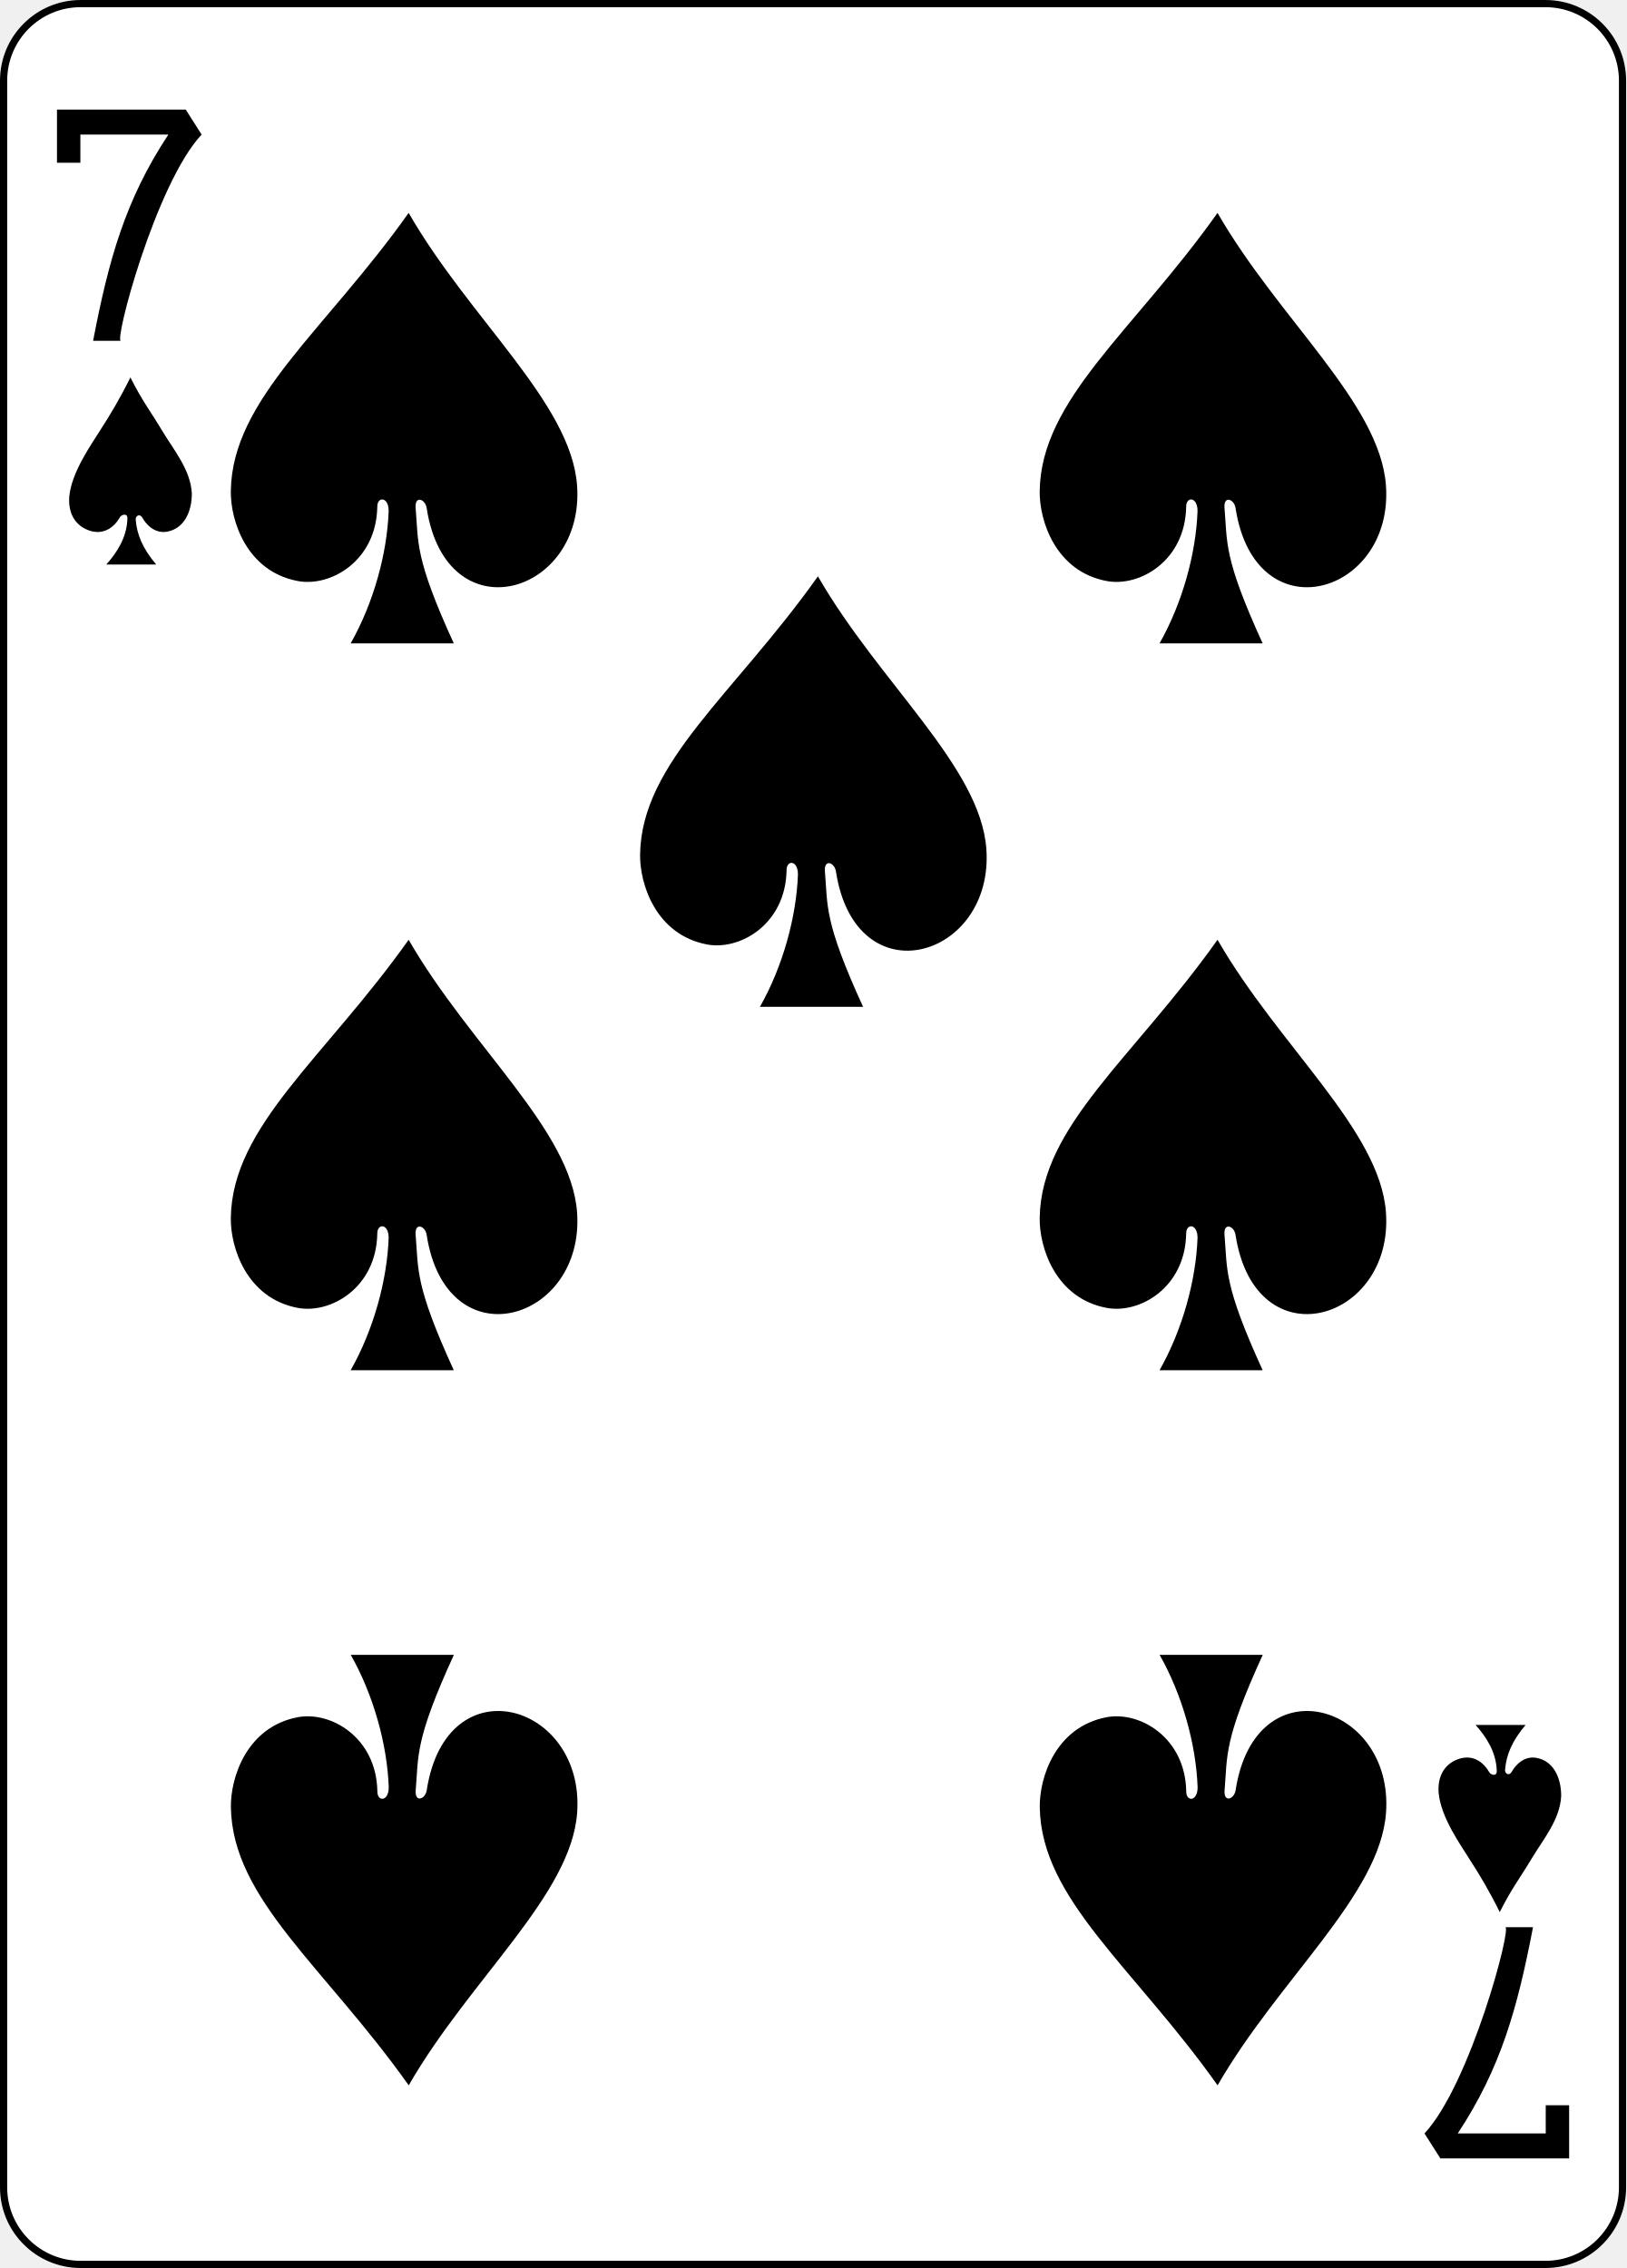
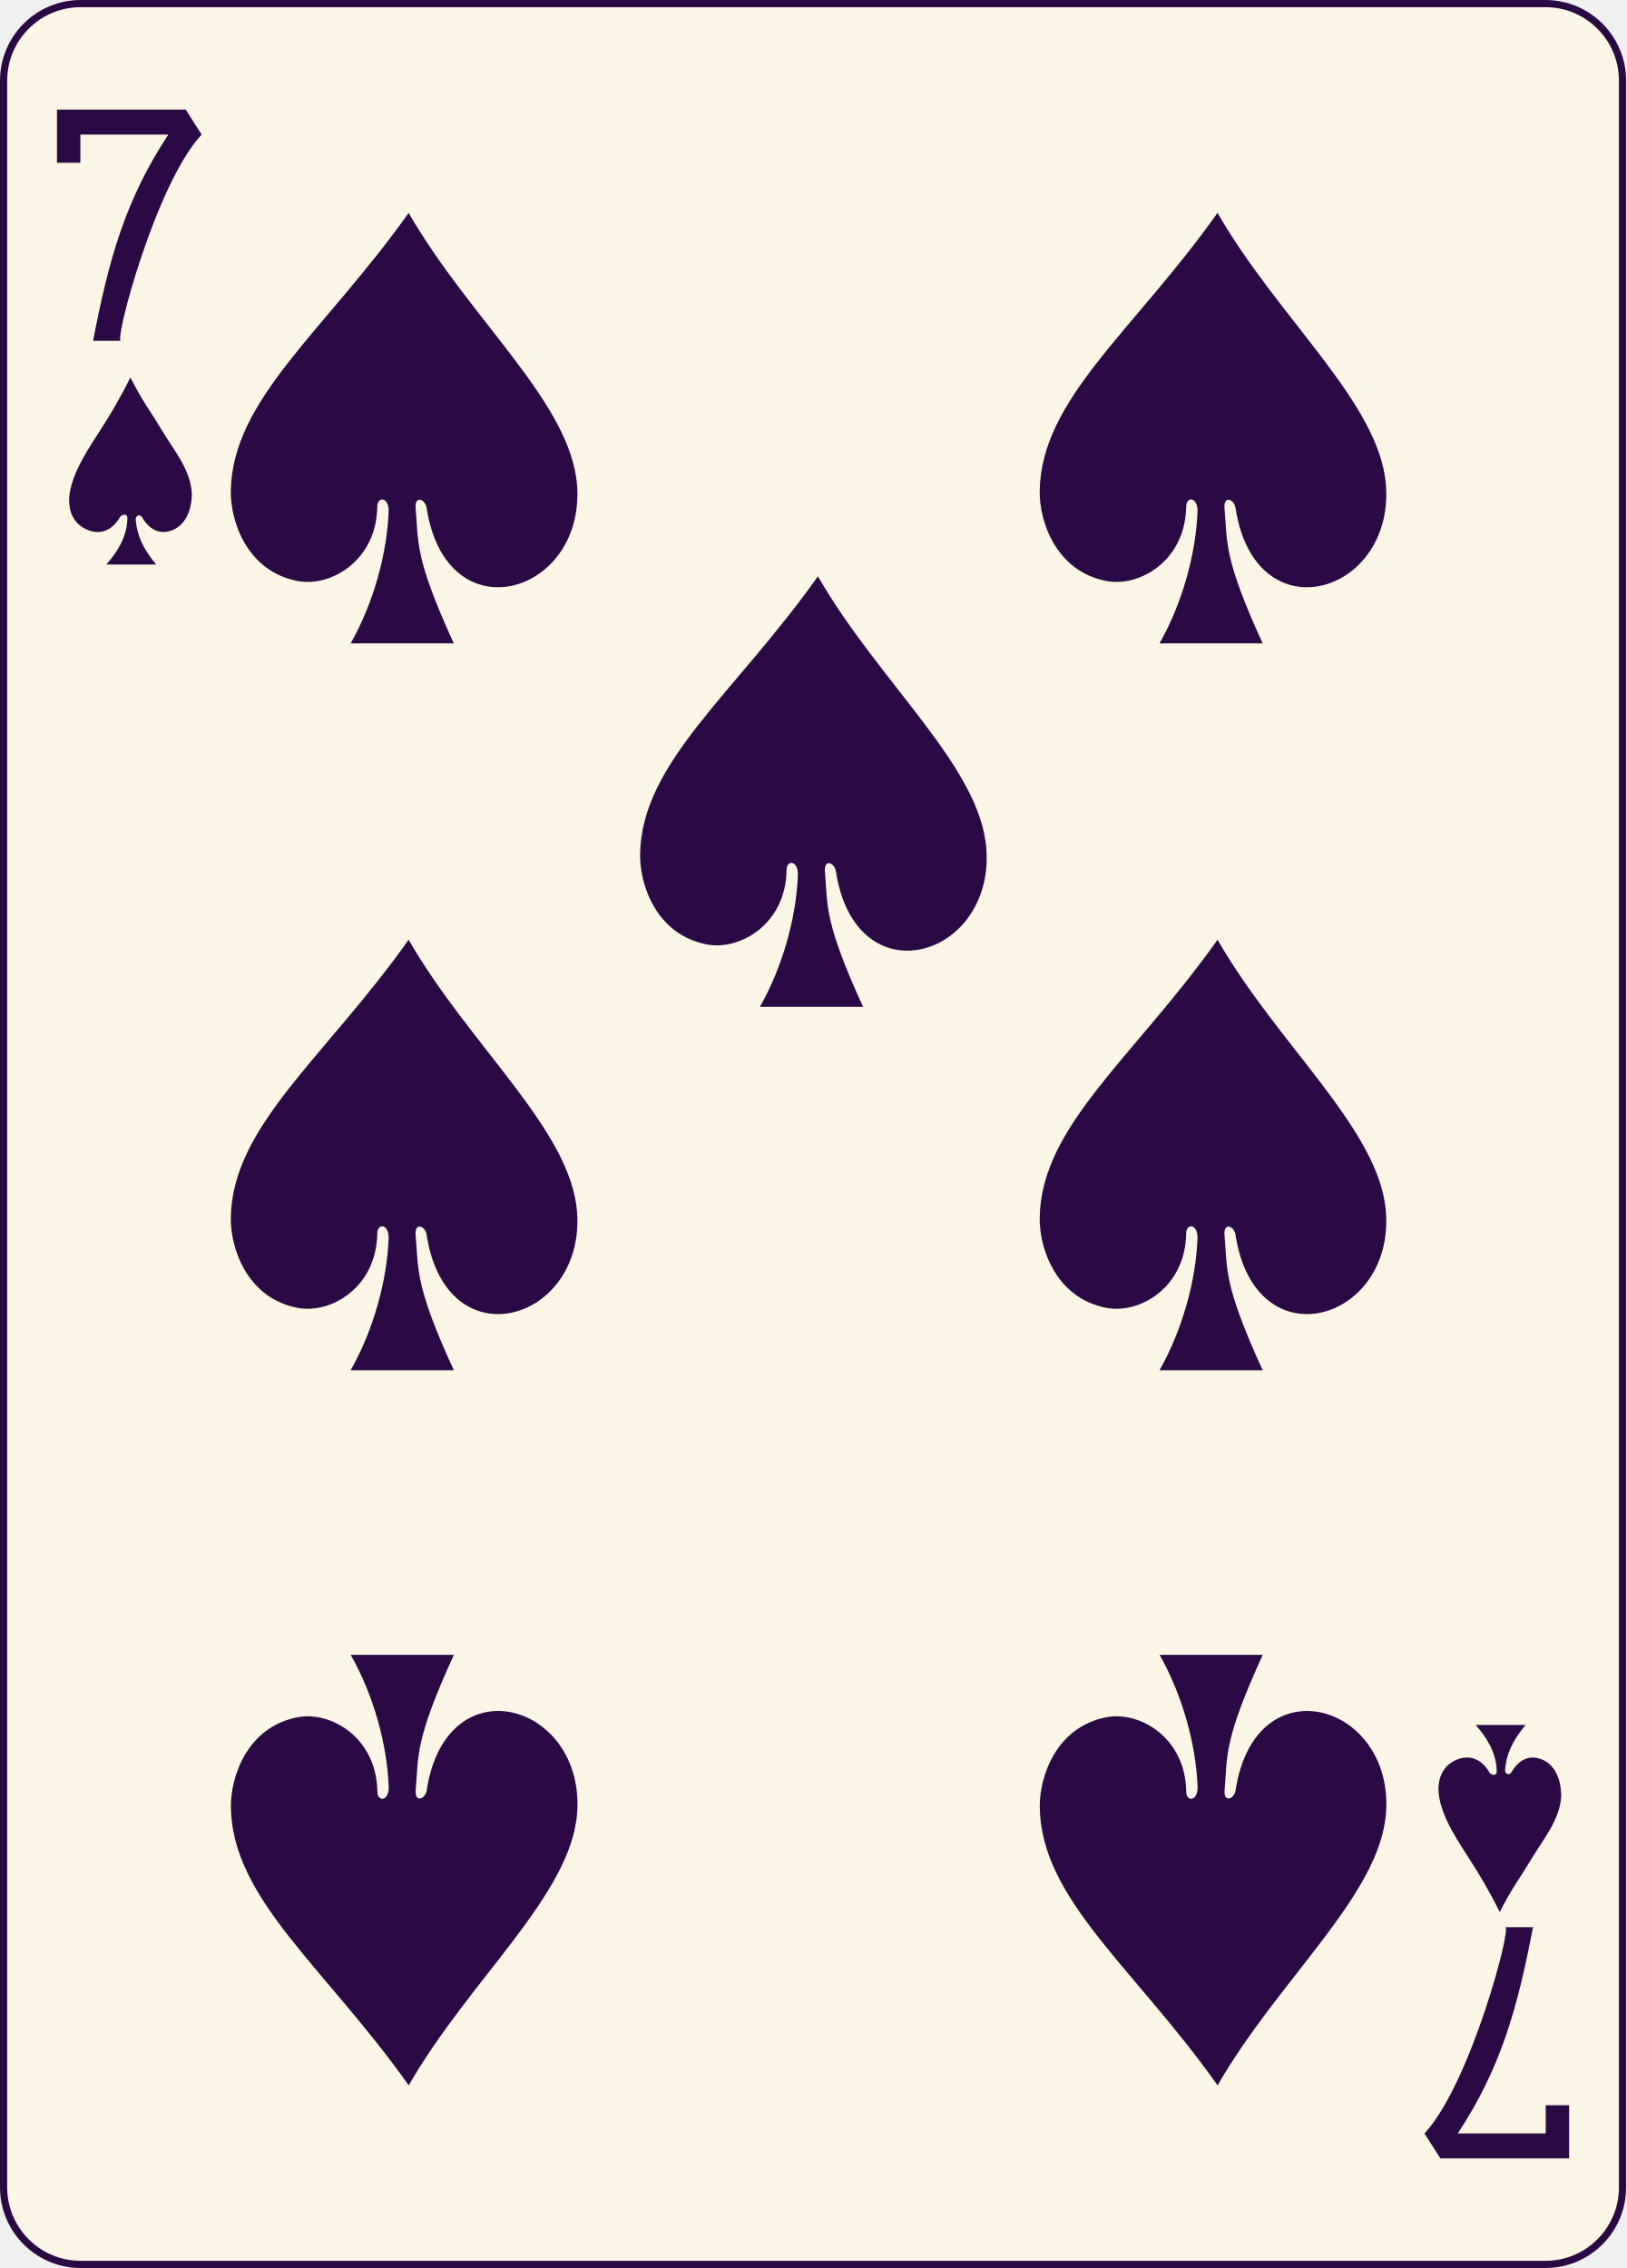
<svg xmlns="http://www.w3.org/2000/svg" width="224.218" height="312.801" id="svg4423" version="1.1">
  <defs id="defs4425" />
  <g id="layer1" transform="translate(-259.9381,-369.7806)">
    <g transform="translate(-714.3115,-219.6759)" id="g3643" style="display:inline">
      <g id="g8156">
        <g id="g8853-3" style="display:inline" transform="translate(-5059.956,3024.952)">
-           <rect ry="10.63" rx="10.63" style="display:inline;fill:#ffffff;fill-opacity:1;stroke:#000000;stroke-width:0.99;stroke-miterlimit:3.8;stroke-dasharray:none;stroke-opacity:1" id="rect6359-6" width="223.228" height="311.811" x="6034.701" y="-2435" />
+           <rect ry="10.63" rx="10.63" style="display:inline;fill:#FAF5E4;fill-opacity:1;stroke:#2A0944;stroke-width:0.99;stroke-miterlimit:3.8;stroke-dasharray:none;stroke-opacity:1" id="rect6359-6" width="223.228" height="311.811" x="6034.701" y="-2435" />
          <g id="g8660-1" transform="matrix(0.3010621,0,0,0.3010621,5449.582,-1980.882)">
-             <path style="display:inline;fill:#000000;fill-opacity:1" d="m 1984.51,-1353.898 c 7.082,-36.836 14.645,-64.473 34.478,-94.491 l -40.306,0 0,12.921 -10.714,0 0,-24.35 58.972,0 7.269,11.429 c -21.064,22.576 -40.351,95.556 -36.934,94.491 z" id="path7110-5" />
-             <path id="path7126-4" d="m 2643.988,-627.171 c -7.082,36.836 -14.645,64.473 -34.478,94.491 l 40.306,0 0,-12.921 10.714,0 0,24.35 -58.972,0 -7.269,-11.429 c 21.064,-22.576 40.351,-95.556 36.934,-94.491 z" style="display:inline;fill:#000000;fill-opacity:1" />
+             <path style="display:inline;fill:#2A0944;fill-opacity:1" d="m 1984.51,-1353.898 c 7.082,-36.836 14.645,-64.473 34.478,-94.491 l -40.306,0 0,12.921 -10.714,0 0,-24.35 58.972,0 7.269,11.429 c -21.064,22.576 -40.351,95.556 -36.934,94.491 z" id="path7110-5" />
+             <path id="path7126-4" d="m 2643.988,-627.171 c -7.082,36.836 -14.645,64.473 -34.478,94.491 l 40.306,0 0,-12.921 10.714,0 0,24.35 -58.972,0 -7.269,-11.429 c 21.064,-22.576 40.351,-95.556 36.934,-94.491 z" style="display:inline;fill:#2A0944;fill-opacity:1" />
          </g>
        </g>
      </g>
-       <path id="path3212" d="m 1027.841,659.956 c 0.015,-2.026 -1.587,-2.064 -1.569,-0.586 -0.134,7.429 -6.417,11.086 -10.981,10.219 -7.036,-1.338 -9.282,-8.322 -9.215,-12.435 0.207,-12.696 12.988,-22.058 24.52,-38.335 8.45,14.691 22.397,26.23 23.223,37.586 1.098,15.098 -18.009,20.73 -20.737,3.133 -0.176,-1.243 -1.64,-1.801 -1.526,-0.065 0.414,4.823 -0.175,6.831 5.266,18.719 l -14.222,0 c 3.15,-5.555 5.025,-12.375 5.24,-18.236 z" style="display:inline;fill:#000000;fill-opacity:1" />
-       <path id="path3214" d="m 1139.374,659.956 c 0.015,-2.026 -1.587,-2.064 -1.569,-0.586 -0.134,7.429 -6.417,11.086 -10.981,10.219 -7.036,-1.338 -9.282,-8.322 -9.215,-12.435 0.207,-12.696 12.988,-22.058 24.52,-38.335 8.45,14.691 22.397,26.23 23.223,37.586 1.098,15.098 -18.009,20.73 -20.737,3.133 -0.176,-1.243 -1.64,-1.801 -1.526,-0.065 0.414,4.823 -0.175,6.831 5.266,18.719 l -14.222,0 c 3.15,-5.555 5.025,-12.375 5.24,-18.236 z" style="display:inline;fill:#000000;fill-opacity:1" />
-       <path id="path3216" d="m 1084.275,710.08 c 0.015,-2.026 -1.587,-2.064 -1.569,-0.586 -0.134,7.429 -6.417,11.086 -10.981,10.219 -7.036,-1.338 -9.282,-8.322 -9.215,-12.435 0.207,-12.696 12.988,-22.058 24.52,-38.335 8.45,14.691 22.397,26.23 23.223,37.586 1.098,15.098 -18.009,20.73 -20.737,3.133 -0.176,-1.243 -1.64,-1.801 -1.526,-0.065 0.414,4.823 -0.175,6.831 5.266,18.719 l -14.222,0 c 3.15,-5.555 5.025,-12.375 5.24,-18.236 z" style="display:inline;fill:#000000;fill-opacity:1" />
-       <path id="path3218" d="m 1139.374,760.204 c 0.015,-2.026 -1.587,-2.064 -1.569,-0.586 -0.134,7.429 -6.417,11.086 -10.981,10.219 -7.036,-1.338 -9.282,-8.322 -9.215,-12.435 0.207,-12.696 12.988,-22.058 24.52,-38.335 8.45,14.691 22.397,26.23 23.223,37.586 1.098,15.098 -18.009,20.73 -20.737,3.133 -0.176,-1.243 -1.64,-1.801 -1.526,-0.065 0.414,4.823 -0.175,6.831 5.266,18.719 l -14.222,0 c 3.15,-5.555 5.025,-12.375 5.24,-18.236 z" style="display:inline;fill:#000000;fill-opacity:1" />
-       <path id="path3220" d="m 1027.841,760.204 c 0.015,-2.026 -1.587,-2.064 -1.569,-0.586 -0.134,7.429 -6.417,11.086 -10.981,10.219 -7.036,-1.338 -9.282,-8.322 -9.215,-12.435 0.207,-12.696 12.988,-22.058 24.52,-38.335 8.45,14.691 22.397,26.23 23.223,37.586 1.098,15.098 -18.009,20.73 -20.737,3.133 -0.176,-1.243 -1.64,-1.801 -1.526,-0.065 0.414,4.823 -0.175,6.831 5.266,18.719 l -14.222,0 c 3.15,-5.555 5.025,-12.375 5.24,-18.236 z" style="display:inline;fill:#000000;fill-opacity:1" />
-       <path id="path3304" d="m 1139.384,835.927 c 0.015,2.026 -1.587,2.064 -1.569,0.586 -0.134,-7.429 -6.417,-11.086 -10.981,-10.219 -7.036,1.338 -9.282,8.322 -9.215,12.435 0.207,12.696 12.988,22.058 24.52,38.335 8.45,-14.691 22.397,-26.23 23.223,-37.586 1.098,-15.098 -18.009,-20.73 -20.737,-3.133 -0.176,1.243 -1.64,1.801 -1.526,0.065 0.414,-4.823 -0.175,-6.831 5.266,-18.719 l -14.222,0 c 3.15,5.555 5.025,12.375 5.24,18.236 z" style="display:inline;fill:#000000;fill-opacity:1" />
-       <path id="path3306" d="m 1027.852,835.927 c 0.015,2.026 -1.587,2.064 -1.569,0.586 -0.134,-7.429 -6.417,-11.086 -10.981,-10.219 -7.036,1.338 -9.282,8.322 -9.215,12.435 0.207,12.696 12.988,22.058 24.52,38.335 8.45,-14.691 22.397,-26.23 23.223,-37.586 1.098,-15.098 -18.009,-20.73 -20.737,-3.133 -0.176,1.243 -1.64,1.801 -1.526,0.065 0.414,-4.823 -0.175,-6.831 5.266,-18.719 l -14.222,0 c 3.15,5.555 5.025,12.375 5.24,18.236 z" style="display:inline;fill:#000000;fill-opacity:1" />
-       <path id="path3324" d="m 991.818,660.968 c 0.01,-0.872 -0.895,-0.465 -1.018,-0.19 -1.163,1.986 -2.865,2.448 -4.548,1.732 -1.667,-0.709 -2.604,-2.28 -2.454,-4.522 0.31,-3.438 3.035,-7.2 4.355,-9.326 1.252,-1.93 2.628,-4.222 4.077,-7.154 1.697,3.363 2.559,4.321 4.405,7.391 1.626,2.704 3.892,5.353 4.067,8.622 0,2.485 -1.046,4.832 -3.399,5.259 -1.331,0.242 -2.579,-0.442 -3.504,-2.037 -0.282,-0.407 -0.849,-0.195 -0.839,0.362 0.165,2.093 0.955,3.983 2.829,6.212 l -6.887,0 c 1.41,-1.576 2.849,-3.704 2.915,-6.349 z" style="display:inline;fill:#000000;fill-opacity:1" />
-       <path style="display:inline;fill:#000000;fill-opacity:1" d="m 1180.633,833.713 c 0.01,0.872 -0.895,0.465 -1.018,0.19 -1.163,-1.986 -2.865,-2.448 -4.548,-1.732 -1.667,0.709 -2.604,2.28 -2.454,4.522 0.31,3.438 3.035,7.2 4.355,9.326 1.252,1.93 2.628,4.222 4.077,7.154 1.697,-3.363 2.559,-4.321 4.405,-7.391 1.626,-2.704 3.893,-5.353 4.067,-8.622 0,-2.485 -1.046,-4.832 -3.399,-5.259 -1.331,-0.242 -2.579,0.442 -3.504,2.037 -0.282,0.407 -0.849,0.195 -0.839,-0.362 0.165,-2.093 0.955,-3.983 2.829,-6.212 l -6.887,0 c 1.41,1.576 2.849,3.704 2.915,6.349 z" id="path3348" />
+       <path id="path3212" d="m 1027.841,659.956 c 0.015,-2.026 -1.587,-2.064 -1.569,-0.586 -0.134,7.429 -6.417,11.086 -10.981,10.219 -7.036,-1.338 -9.282,-8.322 -9.215,-12.435 0.207,-12.696 12.988,-22.058 24.52,-38.335 8.45,14.691 22.397,26.23 23.223,37.586 1.098,15.098 -18.009,20.73 -20.737,3.133 -0.176,-1.243 -1.64,-1.801 -1.526,-0.065 0.414,4.823 -0.175,6.831 5.266,18.719 l -14.222,0 c 3.15,-5.555 5.025,-12.375 5.24,-18.236 z" style="display:inline;fill:#2A0944;fill-opacity:1" />
+       <path id="path3214" d="m 1139.374,659.956 c 0.015,-2.026 -1.587,-2.064 -1.569,-0.586 -0.134,7.429 -6.417,11.086 -10.981,10.219 -7.036,-1.338 -9.282,-8.322 -9.215,-12.435 0.207,-12.696 12.988,-22.058 24.52,-38.335 8.45,14.691 22.397,26.23 23.223,37.586 1.098,15.098 -18.009,20.73 -20.737,3.133 -0.176,-1.243 -1.64,-1.801 -1.526,-0.065 0.414,4.823 -0.175,6.831 5.266,18.719 l -14.222,0 c 3.15,-5.555 5.025,-12.375 5.24,-18.236 z" style="display:inline;fill:#2A0944;fill-opacity:1" />
+       <path id="path3216" d="m 1084.275,710.08 c 0.015,-2.026 -1.587,-2.064 -1.569,-0.586 -0.134,7.429 -6.417,11.086 -10.981,10.219 -7.036,-1.338 -9.282,-8.322 -9.215,-12.435 0.207,-12.696 12.988,-22.058 24.52,-38.335 8.45,14.691 22.397,26.23 23.223,37.586 1.098,15.098 -18.009,20.73 -20.737,3.133 -0.176,-1.243 -1.64,-1.801 -1.526,-0.065 0.414,4.823 -0.175,6.831 5.266,18.719 l -14.222,0 c 3.15,-5.555 5.025,-12.375 5.24,-18.236 z" style="display:inline;fill:#2A0944;fill-opacity:1" />
+       <path id="path3218" d="m 1139.374,760.204 c 0.015,-2.026 -1.587,-2.064 -1.569,-0.586 -0.134,7.429 -6.417,11.086 -10.981,10.219 -7.036,-1.338 -9.282,-8.322 -9.215,-12.435 0.207,-12.696 12.988,-22.058 24.52,-38.335 8.45,14.691 22.397,26.23 23.223,37.586 1.098,15.098 -18.009,20.73 -20.737,3.133 -0.176,-1.243 -1.64,-1.801 -1.526,-0.065 0.414,4.823 -0.175,6.831 5.266,18.719 l -14.222,0 c 3.15,-5.555 5.025,-12.375 5.24,-18.236 z" style="display:inline;fill:#2A0944;fill-opacity:1" />
+       <path id="path3220" d="m 1027.841,760.204 c 0.015,-2.026 -1.587,-2.064 -1.569,-0.586 -0.134,7.429 -6.417,11.086 -10.981,10.219 -7.036,-1.338 -9.282,-8.322 -9.215,-12.435 0.207,-12.696 12.988,-22.058 24.52,-38.335 8.45,14.691 22.397,26.23 23.223,37.586 1.098,15.098 -18.009,20.73 -20.737,3.133 -0.176,-1.243 -1.64,-1.801 -1.526,-0.065 0.414,4.823 -0.175,6.831 5.266,18.719 l -14.222,0 c 3.15,-5.555 5.025,-12.375 5.24,-18.236 z" style="display:inline;fill:#2A0944;fill-opacity:1" />
+       <path id="path3304" d="m 1139.384,835.927 c 0.015,2.026 -1.587,2.064 -1.569,0.586 -0.134,-7.429 -6.417,-11.086 -10.981,-10.219 -7.036,1.338 -9.282,8.322 -9.215,12.435 0.207,12.696 12.988,22.058 24.52,38.335 8.45,-14.691 22.397,-26.23 23.223,-37.586 1.098,-15.098 -18.009,-20.73 -20.737,-3.133 -0.176,1.243 -1.64,1.801 -1.526,0.065 0.414,-4.823 -0.175,-6.831 5.266,-18.719 l -14.222,0 c 3.15,5.555 5.025,12.375 5.24,18.236 z" style="display:inline;fill:#2A0944;fill-opacity:1" />
+       <path id="path3306" d="m 1027.852,835.927 c 0.015,2.026 -1.587,2.064 -1.569,0.586 -0.134,-7.429 -6.417,-11.086 -10.981,-10.219 -7.036,1.338 -9.282,8.322 -9.215,12.435 0.207,12.696 12.988,22.058 24.52,38.335 8.45,-14.691 22.397,-26.23 23.223,-37.586 1.098,-15.098 -18.009,-20.73 -20.737,-3.133 -0.176,1.243 -1.64,1.801 -1.526,0.065 0.414,-4.823 -0.175,-6.831 5.266,-18.719 l -14.222,0 c 3.15,5.555 5.025,12.375 5.24,18.236 z" style="display:inline;fill:#2A0944;fill-opacity:1" />
+       <path id="path3324" d="m 991.818,660.968 c 0.01,-0.872 -0.895,-0.465 -1.018,-0.19 -1.163,1.986 -2.865,2.448 -4.548,1.732 -1.667,-0.709 -2.604,-2.28 -2.454,-4.522 0.31,-3.438 3.035,-7.2 4.355,-9.326 1.252,-1.93 2.628,-4.222 4.077,-7.154 1.697,3.363 2.559,4.321 4.405,7.391 1.626,2.704 3.892,5.353 4.067,8.622 0,2.485 -1.046,4.832 -3.399,5.259 -1.331,0.242 -2.579,-0.442 -3.504,-2.037 -0.282,-0.407 -0.849,-0.195 -0.839,0.362 0.165,2.093 0.955,3.983 2.829,6.212 l -6.887,0 c 1.41,-1.576 2.849,-3.704 2.915,-6.349 z" style="display:inline;fill:#2A0944;fill-opacity:1" />
+       <path style="display:inline;fill:#2A0944;fill-opacity:1" d="m 1180.633,833.713 c 0.01,0.872 -0.895,0.465 -1.018,0.19 -1.163,-1.986 -2.865,-2.448 -4.548,-1.732 -1.667,0.709 -2.604,2.28 -2.454,4.522 0.31,3.438 3.035,7.2 4.355,9.326 1.252,1.93 2.628,4.222 4.077,7.154 1.697,-3.363 2.559,-4.321 4.405,-7.391 1.626,-2.704 3.893,-5.353 4.067,-8.622 0,-2.485 -1.046,-4.832 -3.399,-5.259 -1.331,-0.242 -2.579,0.442 -3.504,2.037 -0.282,0.407 -0.849,0.195 -0.839,-0.362 0.165,-2.093 0.955,-3.983 2.829,-6.212 l -6.887,0 c 1.41,1.576 2.849,3.704 2.915,6.349 z" id="path3348" />
    </g>
  </g>
</svg>
